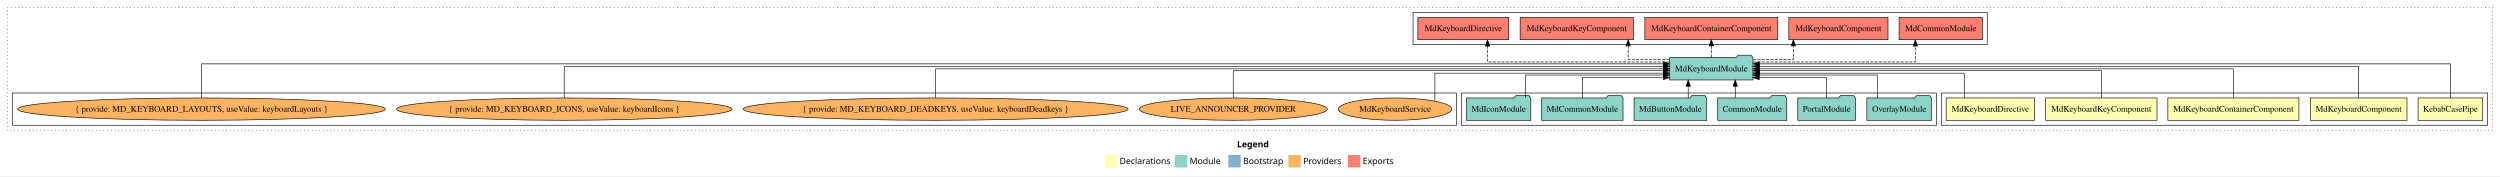
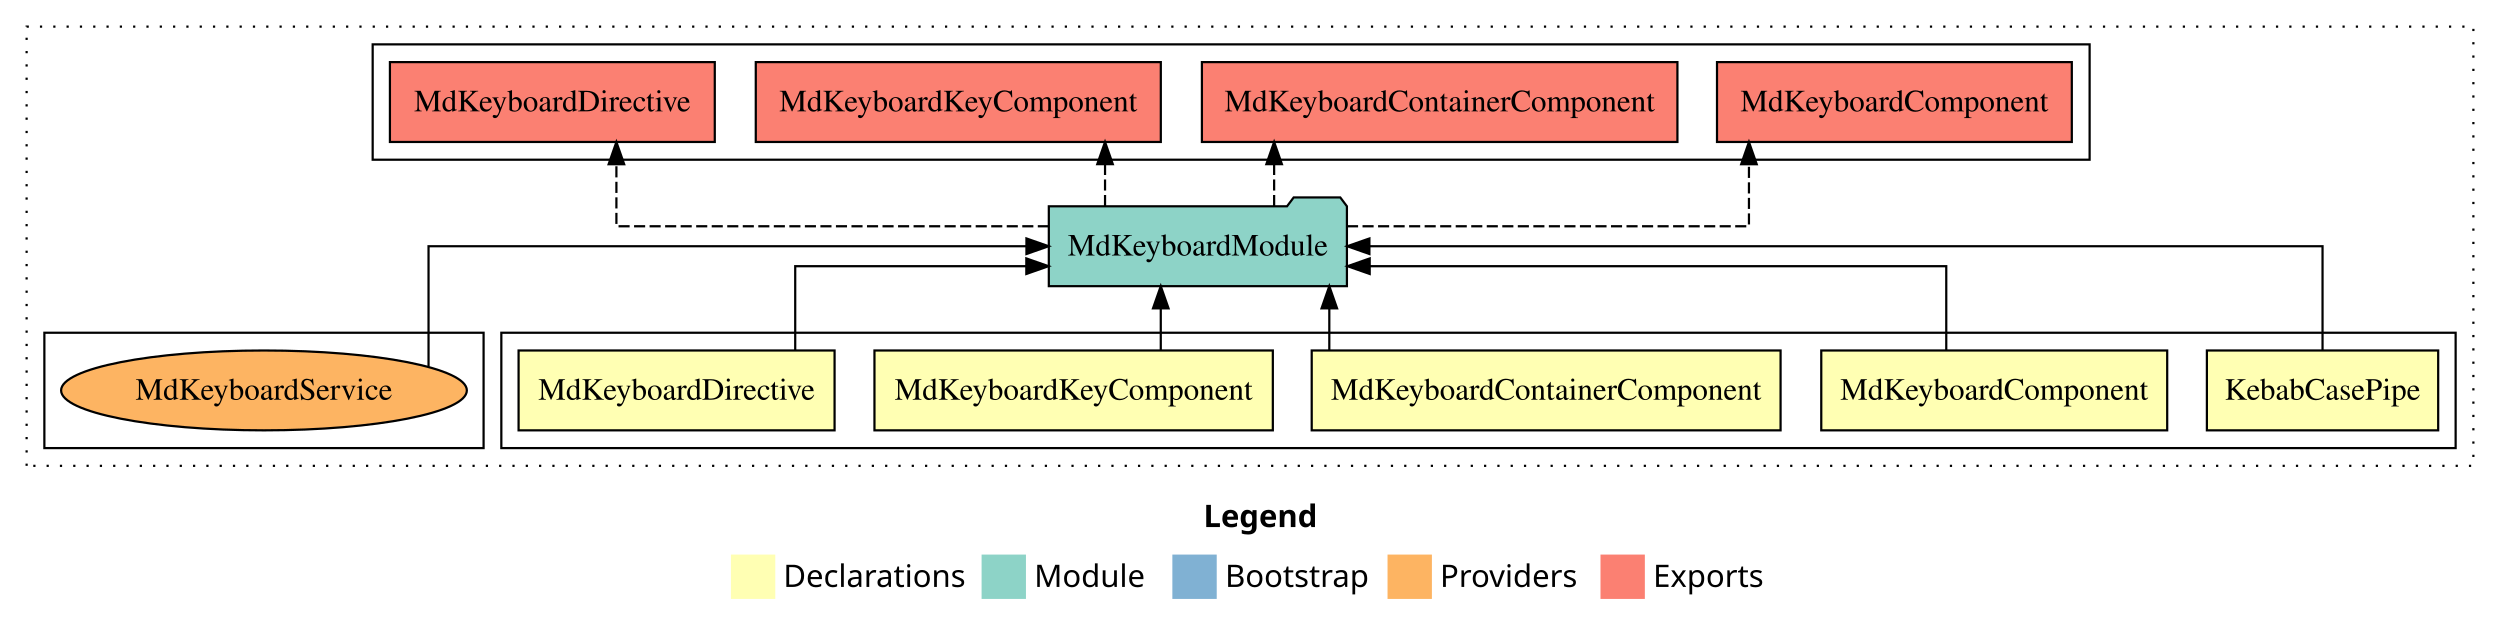
- <svg xmlns="http://www.w3.org/2000/svg" width="4032pt" height="284pt" viewBox="0.00 0.00 4032.00 284.00">
+ <svg xmlns="http://www.w3.org/2000/svg" width="1127pt" height="284pt" viewBox="0.00 0.00 1127.00 284.00">
  <g id="graph0" class="graph" transform="scale(1 1) rotate(0) translate(4 280)">
-     <polygon fill="#ffffff" stroke="transparent" points="-4,4 -4,-280 4028,-280 4028,4 -4,4" />
-     <text text-anchor="start" x="1991.009" y="-42.4" font-family="sans-serif" font-weight="bold" font-size="14.00" fill="#000000">Legend</text>
-     <polygon fill="#ffffb3" stroke="transparent" points="1778,-10 1778,-30 1798,-30 1798,-10 1778,-10" />
-     <text text-anchor="start" x="1801.629" y="-15.4" font-family="sans-serif" font-size="14.00" fill="#000000">  Declarations</text>
-     <polygon fill="#8dd3c7" stroke="transparent" points="1891,-10 1891,-30 1911,-30 1911,-10 1891,-10" />
-     <text text-anchor="start" x="1914.725" y="-15.4" font-family="sans-serif" font-size="14.00" fill="#000000">  Module</text>
-     <polygon fill="#80b1d3" stroke="transparent" points="1977,-10 1977,-30 1997,-30 1997,-10 1977,-10" />
-     <text text-anchor="start" x="2000.781" y="-15.4" font-family="sans-serif" font-size="14.00" fill="#000000">  Bootstrap</text>
-     <polygon fill="#fdb462" stroke="transparent" points="2074,-10 2074,-30 2094,-30 2094,-10 2074,-10" />
-     <text text-anchor="start" x="2097.673" y="-15.4" font-family="sans-serif" font-size="14.00" fill="#000000">  Providers</text>
-     <polygon fill="#fb8072" stroke="transparent" points="2170,-10 2170,-30 2190,-30 2190,-10 2170,-10" />
-     <text text-anchor="start" x="2193.726" y="-15.4" font-family="sans-serif" font-size="14.00" fill="#000000">  Exports</text>
+     <polygon fill="#ffffff" stroke="transparent" points="-4,4 -4,-280 1123,-280 1123,4 -4,4" />
+     <text text-anchor="start" x="538.509" y="-42.4" font-family="sans-serif" font-weight="bold" font-size="14.00" fill="#000000">Legend</text>
+     <polygon fill="#ffffb3" stroke="transparent" points="325.5,-10 325.5,-30 345.5,-30 345.5,-10 325.5,-10" />
+     <text text-anchor="start" x="349.129" y="-15.4" font-family="sans-serif" font-size="14.00" fill="#000000">  Declarations</text>
+     <polygon fill="#8dd3c7" stroke="transparent" points="438.5,-10 438.5,-30 458.5,-30 458.5,-10 438.5,-10" />
+     <text text-anchor="start" x="462.225" y="-15.4" font-family="sans-serif" font-size="14.00" fill="#000000">  Module</text>
+     <polygon fill="#80b1d3" stroke="transparent" points="524.5,-10 524.5,-30 544.5,-30 544.5,-10 524.5,-10" />
+     <text text-anchor="start" x="548.281" y="-15.4" font-family="sans-serif" font-size="14.00" fill="#000000">  Bootstrap</text>
+     <polygon fill="#fdb462" stroke="transparent" points="621.5,-10 621.5,-30 641.5,-30 641.5,-10 621.5,-10" />
+     <text text-anchor="start" x="645.173" y="-15.4" font-family="sans-serif" font-size="14.00" fill="#000000">  Providers</text>
+     <polygon fill="#fb8072" stroke="transparent" points="717.5,-10 717.5,-30 737.5,-30 737.5,-10 717.5,-10" />
+     <text text-anchor="start" x="741.226" y="-15.4" font-family="sans-serif" font-size="14.00" fill="#000000">  Exports</text>
    <g id="clust1" class="cluster">
-       <polygon fill="none" stroke="#000000" stroke-dasharray="1,5" points="8,-70 8,-268 4016,-268 4016,-70 8,-70" />
+       <polygon fill="none" stroke="#000000" stroke-dasharray="1,5" points="8,-70 8,-268 1111,-268 1111,-70 8,-70" />
    </g>
    <g id="clust2" class="cluster">
-       <polygon fill="none" stroke="#000000" points="3127,-78 3127,-130 4008,-130 4008,-78 3127,-78" />
-     </g>
-     <g id="clust8" class="cluster">
-       <polygon fill="none" stroke="#000000" points="2353,-78 2353,-130 3119,-130 3119,-78 2353,-78" />
+       <polygon fill="none" stroke="#000000" points="222,-78 222,-130 1103,-130 1103,-78 222,-78" />
    </g>
    <g id="clust9" class="cluster">
-       <polygon fill="none" stroke="#000000" points="2275,-208 2275,-260 3201,-260 3201,-208 2275,-208" />
+       <polygon fill="none" stroke="#000000" points="164,-208 164,-260 938,-260 938,-208 164,-208" />
    </g>
    <g id="clust11" class="cluster">
-       <polygon fill="none" stroke="#000000" points="16,-78 16,-130 2345,-130 2345,-78 16,-78" />
+       <polygon fill="none" stroke="#000000" points="16,-78 16,-130 214,-130 214,-78 16,-78" />
    </g>
    <g id="node1" class="node">
-       <polygon fill="#ffffb3" stroke="#000000" points="4000.135,-122 3895.865,-122 3895.865,-86 4000.135,-86 4000.135,-122" />
-       <text text-anchor="middle" x="3948" y="-99.8" font-family="Times,serif" font-size="14.00" fill="#000000">KebabCasePipe</text>
+       <polygon fill="#ffffb3" stroke="#000000" points="1095.135,-122 990.865,-122 990.865,-86 1095.135,-86 1095.135,-122" />
+       <text text-anchor="middle" x="1043" y="-99.8" font-family="Times,serif" font-size="14.00" fill="#000000">KebabCasePipe</text>
    </g>
    <g id="node6" class="node">
-       <polygon fill="#8dd3c7" stroke="#000000" points="2823.191,-187 2820.191,-191 2799.191,-191 2796.191,-187 2688.809,-187 2688.809,-151 2823.191,-151 2823.191,-187" />
-       <text text-anchor="middle" x="2756" y="-164.8" font-family="Times,serif" font-size="14.00" fill="#000000">MdKeyboardModule</text>
+       <polygon fill="#8dd3c7" stroke="#000000" points="603.191,-187 600.191,-191 579.191,-191 576.191,-187 468.809,-187 468.809,-151 603.191,-151 603.191,-187" />
+       <text text-anchor="middle" x="536" y="-164.8" font-family="Times,serif" font-size="14.00" fill="#000000">MdKeyboardModule</text>
    </g>
    <g id="edge1" class="edge">
-       <path fill="none" stroke="#000000" d="M3948,-122.045C3948,-143.662 3948,-177 3948,-177 3948,-177 2833.502,-177 2833.502,-177" />
-       <polygon fill="#000000" stroke="#000000" points="2833.502,-173.5 2823.502,-177 2833.502,-180.5 2833.502,-173.5" />
+       <path fill="none" stroke="#000000" d="M1043,-122.106C1043,-141.339 1043,-169 1043,-169 1043,-169 613.326,-169 613.326,-169" />
+       <polygon fill="#000000" stroke="#000000" points="613.326,-165.5 603.326,-169 613.326,-172.5 613.326,-165.5" />
    </g>
    <g id="node2" class="node">
-       <polygon fill="#ffffb3" stroke="#000000" points="3877.973,-122 3722.027,-122 3722.027,-86 3877.973,-86 3877.973,-122" />
-       <text text-anchor="middle" x="3800" y="-99.8" font-family="Times,serif" font-size="14.00" fill="#000000">MdKeyboardComponent</text>
+       <polygon fill="#ffffb3" stroke="#000000" points="972.973,-122 817.027,-122 817.027,-86 972.973,-86 972.973,-122" />
+       <text text-anchor="middle" x="895" y="-99.8" font-family="Times,serif" font-size="14.00" fill="#000000">MdKeyboardComponent</text>
    </g>
    <g id="edge2" class="edge">
-       <path fill="none" stroke="#000000" d="M3800,-122.129C3800,-142.572 3800,-173 3800,-173 3800,-173 2833.295,-173 2833.295,-173" />
-       <polygon fill="#000000" stroke="#000000" points="2833.295,-169.5 2823.295,-173 2833.295,-176.5 2833.295,-169.5" />
+       <path fill="none" stroke="#000000" d="M873.375,-122.027C873.375,-138.398 873.375,-160 873.375,-160 873.375,-160 613.462,-160 613.462,-160" />
+       <polygon fill="#000000" stroke="#000000" points="613.462,-156.5 603.462,-160 613.462,-163.5 613.462,-156.5" />
    </g>
    <g id="node3" class="node">
-       <polygon fill="#ffffb3" stroke="#000000" points="3703.681,-122 3492.319,-122 3492.319,-86 3703.681,-86 3703.681,-122" />
-       <text text-anchor="middle" x="3598" y="-99.8" font-family="Times,serif" font-size="14.00" fill="#000000">MdKeyboardContainerComponent</text>
+       <polygon fill="#ffffb3" stroke="#000000" points="798.681,-122 587.319,-122 587.319,-86 798.681,-86 798.681,-122" />
+       <text text-anchor="middle" x="693" y="-99.8" font-family="Times,serif" font-size="14.00" fill="#000000">MdKeyboardContainerComponent</text>
    </g>
    <g id="edge3" class="edge">
-       <path fill="none" stroke="#000000" d="M3598,-122.106C3598,-141.339 3598,-169 3598,-169 3598,-169 2833.127,-169 2833.127,-169" />
-       <polygon fill="#000000" stroke="#000000" points="2833.127,-165.5 2823.127,-169 2833.127,-172.5 2833.127,-165.5" />
+       <path fill="none" stroke="#000000" d="M595.253,-122.106C595.253,-122.106 595.253,-140.991 595.253,-140.991" />
+       <polygon fill="#000000" stroke="#000000" points="591.753,-140.991 595.253,-150.991 598.753,-140.991 591.753,-140.991" />
    </g>
    <g id="node4" class="node">
-       <polygon fill="#ffffb3" stroke="#000000" points="3474.795,-122 3295.205,-122 3295.205,-86 3474.795,-86 3474.795,-122" />
-       <text text-anchor="middle" x="3385" y="-99.8" font-family="Times,serif" font-size="14.00" fill="#000000">MdKeyboardKeyComponent</text>
+       <polygon fill="#ffffb3" stroke="#000000" points="569.795,-122 390.205,-122 390.205,-86 569.795,-86 569.795,-122" />
+       <text text-anchor="middle" x="480" y="-99.8" font-family="Times,serif" font-size="14.00" fill="#000000">MdKeyboardKeyComponent</text>
    </g>
    <g id="edge4" class="edge">
-       <path fill="none" stroke="#000000" d="M3385,-122.267C3385,-140.555 3385,-166 3385,-166 3385,-166 2833.314,-166 2833.314,-166" />
-       <polygon fill="#000000" stroke="#000000" points="2833.314,-162.5 2823.314,-166 2833.314,-169.5 2833.314,-162.5" />
+       <path fill="none" stroke="#000000" d="M519.276,-122.106C519.276,-122.106 519.276,-140.991 519.276,-140.991" />
+       <polygon fill="#000000" stroke="#000000" points="515.776,-140.991 519.276,-150.991 522.776,-140.991 515.776,-140.991" />
    </g>
    <g id="node5" class="node">
-       <polygon fill="#ffffb3" stroke="#000000" points="3277.224,-122 3134.776,-122 3134.776,-86 3277.224,-86 3277.224,-122" />
-       <text text-anchor="middle" x="3206" y="-99.8" font-family="Times,serif" font-size="14.00" fill="#000000">MdKeyboardDirective</text>
+       <polygon fill="#ffffb3" stroke="#000000" points="372.224,-122 229.776,-122 229.776,-86 372.224,-86 372.224,-122" />
+       <text text-anchor="middle" x="301" y="-99.8" font-family="Times,serif" font-size="14.00" fill="#000000">MdKeyboardDirective</text>
    </g>
    <g id="edge5" class="edge">
-       <path fill="none" stroke="#000000" d="M3163.972,-122.034C3163.972,-139.06 3163.972,-162 3163.972,-162 3163.972,-162 2833.368,-162 2833.368,-162" />
-       <polygon fill="#000000" stroke="#000000" points="2833.368,-158.5 2823.368,-162 2833.368,-165.5 2833.368,-158.5" />
-     </g>
-     <g id="node13" class="node">
-       <polygon fill="#fb8072" stroke="#000000" points="3193.113,-252 3058.887,-252 3058.887,-216 3193.113,-216 3193.113,-252" />
-       <text text-anchor="middle" x="3126" y="-229.8" font-family="Times,serif" font-size="14.00" fill="#000000">MdCommonModule </text>
-     </g>
-     <g id="edge12" class="edge">
-       <path fill="none" stroke="#000000" stroke-dasharray="5,2" d="M2823.373,-180C2919.628,-180 3085.006,-180 3085.006,-180 3085.006,-180 3085.006,-205.718 3085.006,-205.718" />
-       <polygon fill="#000000" stroke="#000000" points="3081.506,-205.718 3085.006,-215.718 3088.506,-205.718 3081.506,-205.718" />
-     </g>
-     <g id="node14" class="node">
-       <polygon fill="#fb8072" stroke="#000000" points="3040.974,-252 2881.026,-252 2881.026,-216 3040.974,-216 3040.974,-252" />
-       <text text-anchor="middle" x="2961" y="-229.8" font-family="Times,serif" font-size="14.00" fill="#000000">MdKeyboardComponent </text>
-     </g>
-     <g id="edge13" class="edge">
-       <path fill="none" stroke="#000000" stroke-dasharray="5,2" d="M2823.356,-184C2856.059,-184 2888.385,-184 2888.385,-184 2888.385,-184 2888.385,-205.949 2888.385,-205.949" />
-       <polygon fill="#000000" stroke="#000000" points="2884.885,-205.949 2888.385,-215.949 2891.885,-205.949 2884.885,-205.949" />
-     </g>
-     <g id="node15" class="node">
-       <polygon fill="#fb8072" stroke="#000000" points="2863.181,-252 2648.819,-252 2648.819,-216 2863.181,-216 2863.181,-252" />
-       <text text-anchor="middle" x="2756" y="-229.8" font-family="Times,serif" font-size="14.00" fill="#000000">MdKeyboardContainerComponent </text>
-     </g>
-     <g id="edge14" class="edge">
-       <path fill="none" stroke="#000000" stroke-dasharray="5,2" d="M2756,-187.106C2756,-187.106 2756,-205.991 2756,-205.991" />
-       <polygon fill="#000000" stroke="#000000" points="2752.5,-205.991 2756,-215.991 2759.5,-205.991 2752.5,-205.991" />
-     </g>
-     <g id="node16" class="node">
-       <polygon fill="#fb8072" stroke="#000000" points="2630.295,-252 2447.705,-252 2447.705,-216 2630.295,-216 2630.295,-252" />
-       <text text-anchor="middle" x="2539" y="-229.8" font-family="Times,serif" font-size="14.00" fill="#000000">MdKeyboardKeyComponent </text>
-     </g>
-     <g id="edge15" class="edge">
-       <path fill="none" stroke="#000000" stroke-dasharray="5,2" d="M2688.596,-184C2655.221,-184 2621.977,-184 2621.977,-184 2621.977,-184 2621.977,-205.949 2621.977,-205.949" />
-       <polygon fill="#000000" stroke="#000000" points="2618.477,-205.949 2621.977,-215.949 2625.477,-205.949 2618.477,-205.949" />
-     </g>
-     <g id="node17" class="node">
-       <polygon fill="#fb8072" stroke="#000000" points="2429.224,-252 2282.776,-252 2282.776,-216 2429.224,-216 2429.224,-252" />
-       <text text-anchor="middle" x="2356" y="-229.8" font-family="Times,serif" font-size="14.00" fill="#000000">MdKeyboardDirective </text>
-     </g>
-     <g id="edge16" class="edge">
-       <path fill="none" stroke="#000000" stroke-dasharray="5,2" d="M2688.539,-180C2584.078,-180 2395.089,-180 2395.089,-180 2395.089,-180 2395.089,-205.718 2395.089,-205.718" />
-       <polygon fill="#000000" stroke="#000000" points="2391.589,-205.718 2395.089,-215.718 2398.589,-205.718 2391.589,-205.718" />
+       <path fill="none" stroke="#000000" d="M354.482,-122.027C354.482,-138.398 354.482,-160 354.482,-160 354.482,-160 458.668,-160 458.668,-160" />
+       <polygon fill="#000000" stroke="#000000" points="458.668,-163.5 468.668,-160 458.667,-156.5 458.668,-163.5" />
    </g>
    <g id="node7" class="node">
-       <polygon fill="#8dd3c7" stroke="#000000" points="3111.137,-122 3108.137,-126 3087.137,-126 3084.137,-122 3006.863,-122 3006.863,-86 3111.137,-86 3111.137,-122" />
-       <text text-anchor="middle" x="3059" y="-99.8" font-family="Times,serif" font-size="14.00" fill="#000000">OverlayModule</text>
+       <polygon fill="#fb8072" stroke="#000000" points="929.974,-252 770.026,-252 770.026,-216 929.974,-216 929.974,-252" />
+       <text text-anchor="middle" x="850" y="-229.8" font-family="Times,serif" font-size="14.00" fill="#000000">MdKeyboardComponent </text>
    </g>
    <g id="edge6" class="edge">
-       <path fill="none" stroke="#000000" d="M3023.709,-122.009C3023.709,-138.049 3023.709,-159 3023.709,-159 3023.709,-159 2833.209,-159 2833.209,-159" />
-       <polygon fill="#000000" stroke="#000000" points="2833.209,-155.5 2823.209,-159 2833.209,-162.5 2833.209,-155.5" />
+       <path fill="none" stroke="#000000" stroke-dasharray="5,2" d="M603.228,-178C676.801,-178 784.427,-178 784.427,-178 784.427,-178 784.427,-205.973 784.427,-205.973" />
+       <polygon fill="#000000" stroke="#000000" points="780.927,-205.973 784.427,-215.973 787.927,-205.973 780.927,-205.973" />
    </g>
    <g id="node8" class="node">
-       <polygon fill="#8dd3c7" stroke="#000000" points="2988.489,-122 2985.489,-126 2964.489,-126 2961.489,-122 2895.511,-122 2895.511,-86 2988.489,-86 2988.489,-122" />
-       <text text-anchor="middle" x="2942" y="-99.8" font-family="Times,serif" font-size="14.00" fill="#000000">PortalModule</text>
+       <polygon fill="#fb8072" stroke="#000000" points="752.181,-252 537.819,-252 537.819,-216 752.181,-216 752.181,-252" />
+       <text text-anchor="middle" x="645" y="-229.8" font-family="Times,serif" font-size="14.00" fill="#000000">MdKeyboardContainerComponent </text>
    </g>
    <g id="edge7" class="edge">
-       <path fill="none" stroke="#000000" d="M2942,-122.124C2942,-136.783 2942,-155 2942,-155 2942,-155 2833.15,-155 2833.15,-155" />
-       <polygon fill="#000000" stroke="#000000" points="2833.15,-151.5 2823.15,-155 2833.15,-158.5 2833.15,-151.5" />
+       <path fill="none" stroke="#000000" stroke-dasharray="5,2" d="M570.378,-187.106C570.378,-187.106 570.378,-205.991 570.378,-205.991" />
+       <polygon fill="#000000" stroke="#000000" points="566.878,-205.991 570.378,-215.991 573.878,-205.991 566.878,-205.991" />
    </g>
    <g id="node9" class="node">
-       <polygon fill="#8dd3c7" stroke="#000000" points="2877.668,-122 2874.668,-126 2853.668,-126 2850.668,-122 2766.332,-122 2766.332,-86 2877.668,-86 2877.668,-122" />
-       <text text-anchor="middle" x="2822" y="-99.8" font-family="Times,serif" font-size="14.00" fill="#000000">CommonModule</text>
+       <polygon fill="#fb8072" stroke="#000000" points="519.295,-252 336.705,-252 336.705,-216 519.295,-216 519.295,-252" />
+       <text text-anchor="middle" x="428" y="-229.8" font-family="Times,serif" font-size="14.00" fill="#000000">MdKeyboardKeyComponent </text>
    </g>
    <g id="edge8" class="edge">
-       <path fill="none" stroke="#000000" d="M2794.631,-122.106C2794.631,-122.106 2794.631,-140.991 2794.631,-140.991" />
-       <polygon fill="#000000" stroke="#000000" points="2791.131,-140.991 2794.631,-150.991 2798.131,-140.991 2791.131,-140.991" />
+       <path fill="none" stroke="#000000" stroke-dasharray="5,2" d="M494.151,-187.106C494.151,-187.106 494.151,-205.991 494.151,-205.991" />
+       <polygon fill="#000000" stroke="#000000" points="490.651,-205.991 494.151,-215.991 497.651,-205.991 490.651,-205.991" />
    </g>
    <g id="node10" class="node">
-       <polygon fill="#8dd3c7" stroke="#000000" points="2748.612,-122 2745.612,-126 2724.612,-126 2721.612,-122 2631.388,-122 2631.388,-86 2748.612,-86 2748.612,-122" />
-       <text text-anchor="middle" x="2690" y="-99.8" font-family="Times,serif" font-size="14.00" fill="#000000">MdButtonModule</text>
+       <polygon fill="#fb8072" stroke="#000000" points="318.224,-252 171.776,-252 171.776,-216 318.224,-216 318.224,-252" />
+       <text text-anchor="middle" x="245" y="-229.8" font-family="Times,serif" font-size="14.00" fill="#000000">MdKeyboardDirective </text>
    </g>
    <g id="edge9" class="edge">
-       <path fill="none" stroke="#000000" d="M2718.73,-122.106C2718.73,-122.106 2718.73,-140.991 2718.73,-140.991" />
-       <polygon fill="#000000" stroke="#000000" points="2715.23,-140.991 2718.73,-150.991 2722.23,-140.991 2715.23,-140.991" />
+       <path fill="none" stroke="#000000" stroke-dasharray="5,2" d="M468.837,-178C391.173,-178 273.875,-178 273.875,-178 273.875,-178 273.875,-205.973 273.875,-205.973" />
+       <polygon fill="#000000" stroke="#000000" points="270.375,-205.973 273.875,-215.973 277.375,-205.973 270.375,-205.973" />
    </g>
    <g id="node11" class="node">
-       <polygon fill="#8dd3c7" stroke="#000000" points="2613.612,-122 2610.612,-126 2589.612,-126 2586.612,-122 2482.388,-122 2482.388,-86 2613.612,-86 2613.612,-122" />
-       <text text-anchor="middle" x="2548" y="-99.8" font-family="Times,serif" font-size="14.00" fill="#000000">MdCommonModule</text>
+       <ellipse fill="#fdb462" stroke="#000000" cx="115" cy="-104" rx="91.456" ry="18" />
+       <text text-anchor="middle" x="115" y="-99.8" font-family="Times,serif" font-size="14.00" fill="#000000">MdKeyboardService</text>
    </g>
    <g id="edge10" class="edge">
-       <path fill="none" stroke="#000000" d="M2548,-122.124C2548,-136.783 2548,-155 2548,-155 2548,-155 2678.756,-155 2678.756,-155" />
-       <polygon fill="#000000" stroke="#000000" points="2678.756,-158.5 2688.756,-155 2678.756,-151.5 2678.756,-158.5" />
-     </g>
-     <g id="node12" class="node">
-       <polygon fill="#8dd3c7" stroke="#000000" points="2464.87,-122 2461.87,-126 2440.87,-126 2437.87,-122 2361.13,-122 2361.13,-86 2464.87,-86 2464.87,-122" />
-       <text text-anchor="middle" x="2413" y="-99.8" font-family="Times,serif" font-size="14.00" fill="#000000">MdIconModule</text>
-     </g>
-     <g id="edge11" class="edge">
-       <path fill="none" stroke="#000000" d="M2456.269,-122.009C2456.269,-138.049 2456.269,-159 2456.269,-159 2456.269,-159 2678.735,-159 2678.735,-159" />
-       <polygon fill="#000000" stroke="#000000" points="2678.735,-162.5 2688.735,-159 2678.734,-155.5 2678.735,-162.5" />
-     </g>
-     <g id="node18" class="node">
-       <ellipse fill="#fdb462" stroke="#000000" cx="2246" cy="-104" rx="91.456" ry="18" />
-       <text text-anchor="middle" x="2246" y="-99.8" font-family="Times,serif" font-size="14.00" fill="#000000">MdKeyboardService</text>
-     </g>
-     <g id="edge17" class="edge">
-       <path fill="none" stroke="#000000" d="M2310.183,-116.872C2310.183,-133.959 2310.183,-162 2310.183,-162 2310.183,-162 2678.774,-162 2678.774,-162" />
-       <polygon fill="#000000" stroke="#000000" points="2678.774,-165.5 2688.774,-162 2678.774,-158.5 2678.774,-165.5" />
-     </g>
-     <g id="node19" class="node">
-       <ellipse fill="#fdb462" stroke="#000000" cx="1985" cy="-104" rx="151.627" ry="18" />
-       <text text-anchor="middle" x="1985" y="-99.8" font-family="Times,serif" font-size="14.00" fill="#000000">LIVE_ANNOUNCER_PROVIDER</text>
-     </g>
-     <g id="edge18" class="edge">
-       <path fill="none" stroke="#000000" d="M1985,-122.267C1985,-140.555 1985,-166 1985,-166 1985,-166 2678.591,-166 2678.591,-166" />
-       <polygon fill="#000000" stroke="#000000" points="2678.591,-169.5 2688.591,-166 2678.591,-162.5 2678.591,-169.5" />
-     </g>
-     <g id="node20" class="node">
-       <ellipse fill="#fdb462" stroke="#000000" cx="1505" cy="-104" rx="310.421" ry="18" />
-       <text text-anchor="middle" x="1505" y="-99.8" font-family="Times,serif" font-size="14.00" fill="#000000">{ provide: MD_KEYBOARD_DEADKEYS, useValue: keyboardDeadkeys }</text>
-     </g>
-     <g id="edge19" class="edge">
-       <path fill="none" stroke="#000000" d="M1505,-122.106C1505,-141.339 1505,-169 1505,-169 1505,-169 2678.741,-169 2678.741,-169" />
-       <polygon fill="#000000" stroke="#000000" points="2678.741,-172.5 2688.741,-169 2678.741,-165.5 2678.741,-172.5" />
-     </g>
-     <g id="node21" class="node">
-       <ellipse fill="#fdb462" stroke="#000000" cx="906" cy="-104" rx="270.489" ry="18" />
-       <text text-anchor="middle" x="906" y="-99.8" font-family="Times,serif" font-size="14.00" fill="#000000">{ provide: MD_KEYBOARD_ICONS, useValue: keyboardIcons }</text>
-     </g>
-     <g id="edge20" class="edge">
-       <path fill="none" stroke="#000000" d="M906,-122.129C906,-142.572 906,-173 906,-173 906,-173 2678.79,-173 2678.79,-173" />
-       <polygon fill="#000000" stroke="#000000" points="2678.79,-176.5 2688.79,-173 2678.79,-169.5 2678.79,-176.5" />
-     </g>
-     <g id="node22" class="node">
-       <ellipse fill="#fdb462" stroke="#000000" cx="321" cy="-104" rx="296.555" ry="18" />
-       <text text-anchor="middle" x="321" y="-99.8" font-family="Times,serif" font-size="14.00" fill="#000000">{ provide: MD_KEYBOARD_LAYOUTS, useValue: keyboardLayouts }</text>
-     </g>
-     <g id="edge21" class="edge">
-       <path fill="none" stroke="#000000" d="M321,-122.045C321,-143.662 321,-177 321,-177 321,-177 2678.652,-177 2678.652,-177" />
-       <polygon fill="#000000" stroke="#000000" points="2678.652,-180.5 2688.652,-177 2678.652,-173.5 2678.652,-180.5" />
+       <path fill="none" stroke="#000000" d="M189.183,-114.733C189.183,-133.195 189.183,-169 189.183,-169 189.183,-169 458.719,-169 458.719,-169" />
+       <polygon fill="#000000" stroke="#000000" points="458.719,-172.5 468.719,-169 458.719,-165.5 458.719,-172.5" />
    </g>
  </g>
</svg>
